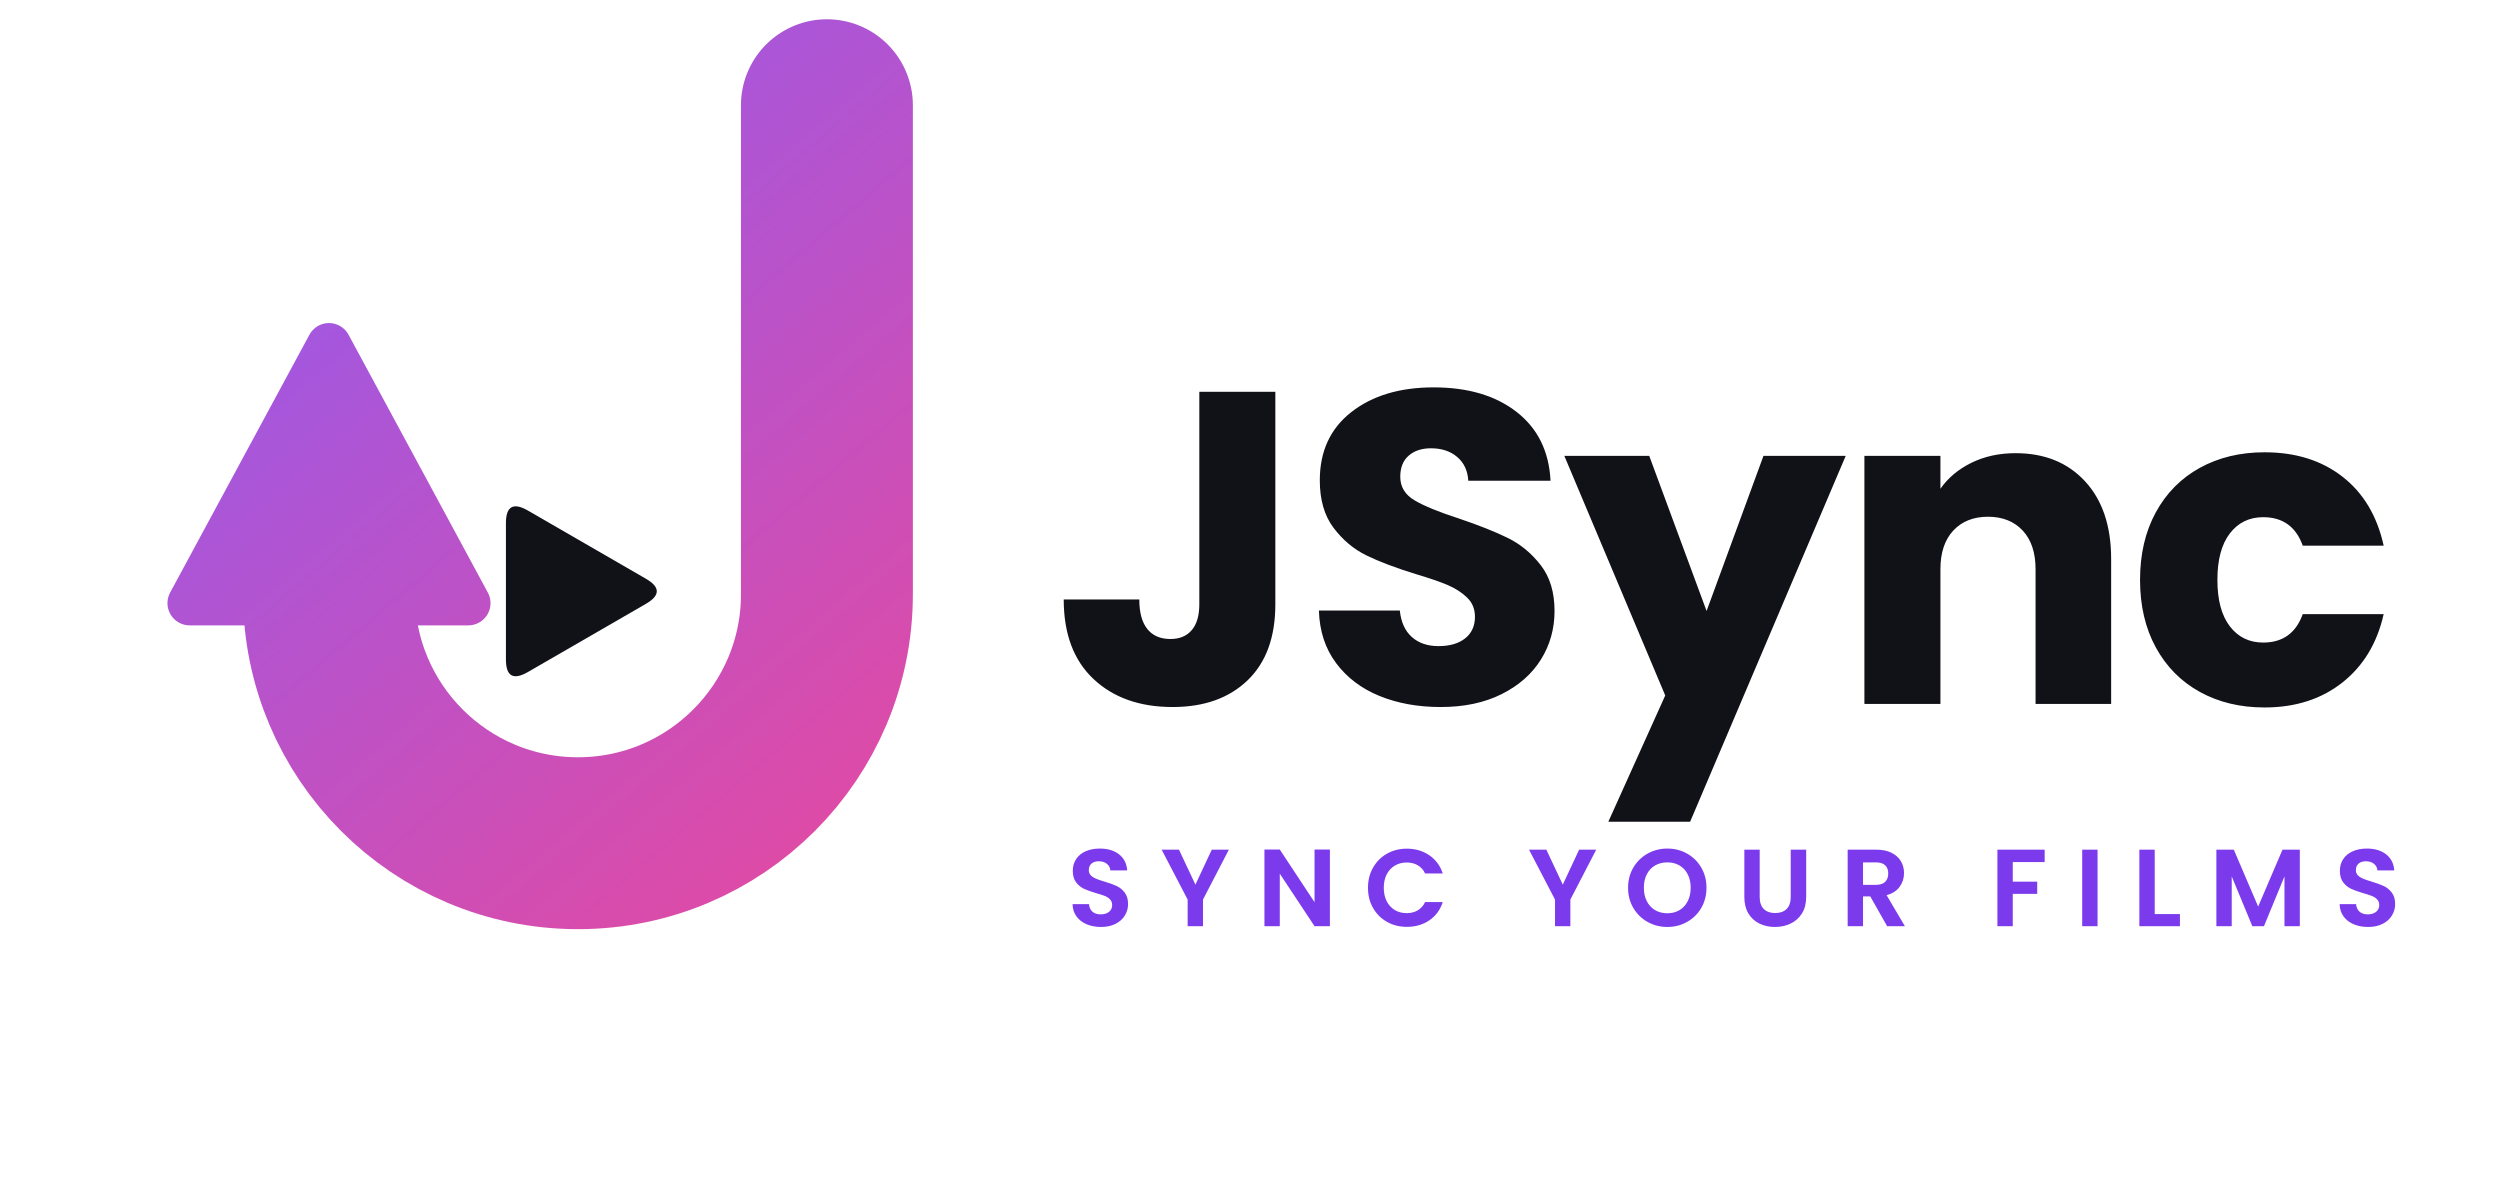
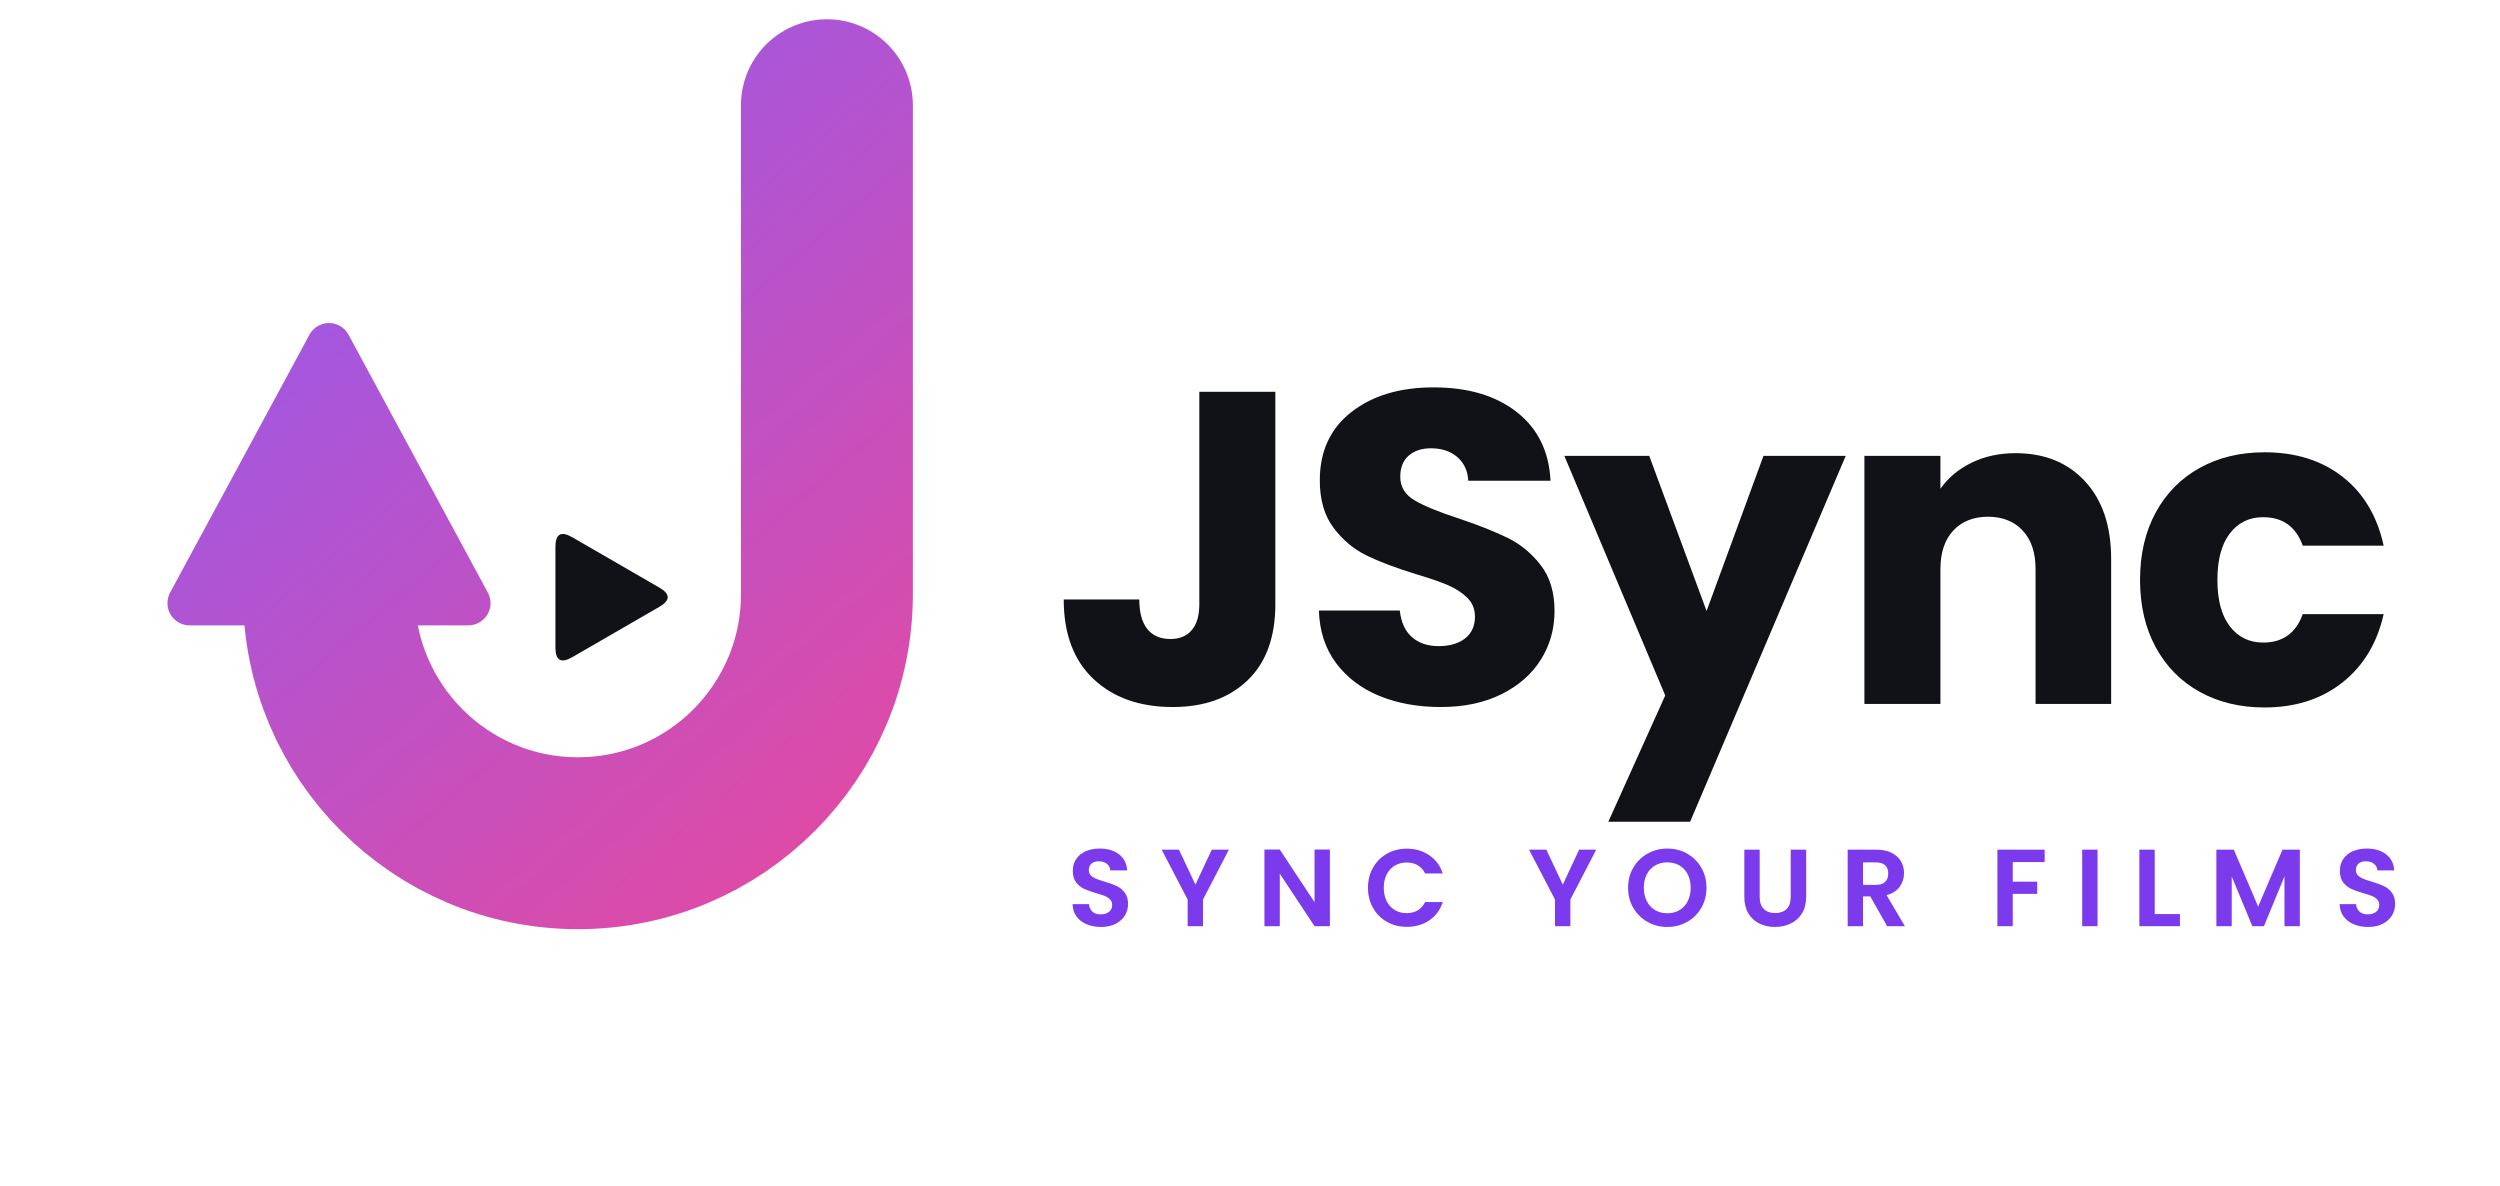
<svg xmlns="http://www.w3.org/2000/svg" width="1687" height="800" viewBox="0 0 1687 800">
  <g transform="translate(-150 -165)">
    <defs>
      <linearGradient id="wlg" gradientUnits="userSpaceOnUse" x1="250" y1="200" x2="780" y2="820">
        <stop offset="0" stop-color="#8B5CF6" />
        <stop offset="1" stop-color="#EC4899" />
      </linearGradient>
    </defs>
    <g transform="translate(512 512) scale(1) translate(-512 -512)">
      <path d="M708,236 L708,566 A168,168 0 0 1 372,566" fill="none" stroke="url(#wlg)" stroke-width="116" stroke-linecap="round" />
      <path d="M278,572 L466,572 L372,398 Z" fill="url(#wlg)" stroke="url(#wlg)" stroke-width="30" stroke-linejoin="round" />
-       <path d="M506.2,509.5 Q491.4,501.0 491.4,518.0 L491.4,610.0 Q491.4,627.0 506.2,618.5 L585.8,572.5 Q600.6,564.0 585.8,555.5 Z" fill="#111118" />
+       <path d="M536.1,527.5 Q524.8,521.0 524.8,534.0 L524.8,602.0 Q524.8,615.0 536.1,608.5 L594.9,574.5 Q606.2,568.0 594.9,561.5 Z" fill="#111118" />
    </g>
    <path d="M959.3 429.4L1010.6 429.4L1010.6 572.8Q1010.6 606.1 991.85 624.1Q973.1 642.1 941.3 642.1L941.3 642.1Q908 642.1 887.9 623.2Q867.8 604.3 867.8 569.5L867.8 569.5L918.8 569.5Q918.8 582.7 924.2 589.45Q929.6 596.2 939.8 596.2L939.8 596.2Q949.1 596.2 954.2 590.2Q959.3 584.2 959.3 572.8L959.3 572.8L959.3 429.4M1122.2 642.1Q1099.1 642.1 1080.8 634.6Q1062.5 627.1 1051.55 612.4Q1040.6 597.7 1040 577L1040 577L1094.6 577Q1095.8 588.7 1102.7 594.85Q1109.6 601 1120.7 601L1120.7 601Q1132.1 601 1138.7 595.75Q1145.3 590.5 1145.3 581.2L1145.3 581.2Q1145.3 573.4 1140.05 568.3Q1134.8 563.2 1127.15 559.9Q1119.5 556.6 1105.4 552.4L1105.4 552.4Q1085 546.1 1072.1 539.8Q1059.2 533.5 1049.9 521.2Q1040.6 508.9 1040.6 489.1L1040.6 489.1Q1040.6 459.7 1061.9 443.05Q1083.2 426.4 1117.4 426.4L1117.4 426.4Q1152.2 426.4 1173.5 443.05Q1194.8 459.7 1196.3 489.4L1196.3 489.4L1140.8 489.4Q1140.2 479.2 1133.3 473.35Q1126.4 467.5 1115.6 467.5L1115.6 467.5Q1106.3 467.5 1100.6 472.45Q1094.9 477.4 1094.9 486.7L1094.9 486.7Q1094.9 496.9 1104.5 502.6Q1114.1 508.3 1134.5 514.9L1134.5 514.9Q1154.9 521.8 1167.65 528.1Q1180.4 534.4 1189.7 546.4Q1199 558.4 1199 577.3L1199 577.3Q1199 595.3 1189.85 610Q1180.7 624.7 1163.3 633.4Q1145.9 642.1 1122.2 642.1L1122.2 642.1M1340 472.6L1395.5 472.6L1290.5 719.5L1235.3 719.5L1273.7 634.3L1205.6 472.6L1262.9 472.6L1301.6 577.3L1340 472.6M1510.1 470.8Q1539.5 470.8 1557.05 489.85Q1574.6 508.9 1574.6 542.2L1574.6 542.2L1574.6 640L1523.6 640L1523.6 549.1Q1523.6 532.3 1514.9 523Q1506.2 513.7 1491.5 513.7L1491.5 513.7Q1476.8 513.7 1468.1 523Q1459.4 532.3 1459.4 549.1L1459.4 549.1L1459.4 640L1408.1 640L1408.1 472.6L1459.4 472.6L1459.4 494.8Q1467.2 483.7 1480.4 477.25Q1493.6 470.8 1510.1 470.8L1510.1 470.8M1594.1 556.3Q1594.1 530.2 1604.75 510.7Q1615.4 491.2 1634.45 480.7Q1653.5 470.2 1678.1 470.2L1678.1 470.2Q1709.6 470.2 1730.75 486.7Q1751.9 503.2 1758.5 533.2L1758.5 533.2L1703.9 533.2Q1697 514 1677.2 514L1677.2 514Q1663.1 514 1654.7 524.95Q1646.3 535.9 1646.3 556.3L1646.3 556.3Q1646.3 576.7 1654.7 587.65Q1663.1 598.6 1677.2 598.6L1677.2 598.6Q1697 598.6 1703.9 579.4L1703.9 579.4L1758.5 579.4Q1751.9 608.8 1730.6 625.6Q1709.3 642.4 1678.1 642.4L1678.1 642.4Q1653.5 642.4 1634.45 631.9Q1615.4 621.4 1604.75 601.9Q1594.1 582.4 1594.1 556.3L1594.1 556.3" fill="#111118" />
    <path d="M892.94 790.52Q887.54 790.52 883.21 788.67Q878.88 786.82 876.36 783.34Q873.85 779.86 873.77 775.13L873.77 775.13L884.87 775.13Q885.1 778.31 887.13 780.16Q889.17 782.01 892.72 782.01L892.72 782.01Q896.34 782.01 898.42 780.27Q900.49 778.53 900.49 775.72L900.49 775.72Q900.49 773.42 899.08 771.94Q897.68 770.46 895.57 769.61Q893.46 768.76 889.76 767.73L889.76 767.73Q884.73 766.25 881.58 764.8Q878.44 763.36 876.18 760.44Q873.92 757.51 873.92 752.63L873.92 752.63Q873.92 748.04 876.22 744.64Q878.51 741.23 882.65 739.42Q886.8 737.61 892.13 737.61L892.13 737.61Q900.12 737.61 905.11 741.49Q910.11 745.38 910.63 752.33L910.63 752.33L899.23 752.33Q899.08 749.67 896.97 747.93Q894.86 746.19 891.39 746.19L891.39 746.19Q888.35 746.19 886.54 747.75Q884.73 749.3 884.73 752.26L884.73 752.26Q884.73 754.33 886.1 755.7Q887.46 757.07 889.5 757.92Q891.53 758.77 895.23 759.88L895.23 759.88Q900.27 761.36 903.45 762.84Q906.63 764.32 908.92 767.28Q911.22 770.24 911.22 775.05L911.22 775.05Q911.22 779.2 909.07 782.75Q906.93 786.3 902.78 788.41Q898.64 790.52 892.94 790.52L892.94 790.52M967.7 738.35L979.24 738.35L961.78 772.02L961.78 790L951.42 790L951.42 772.02L933.88 738.35L945.57 738.35L956.67 761.95L967.7 738.35M1047.41 738.27L1047.41 790L1037.05 790L1013.6 754.55L1013.6 790L1003.24 790L1003.24 738.27L1013.6 738.27L1037.05 773.79L1037.05 738.27L1047.41 738.27M1073.11 764.1Q1073.11 756.48 1076.55 750.45Q1079.99 744.42 1085.95 741.05Q1091.91 737.68 1099.31 737.68L1099.31 737.68Q1107.96 737.68 1114.48 742.12Q1120.99 746.56 1123.58 754.41L1123.58 754.41L1111.66 754.41Q1109.89 750.71 1106.67 748.86Q1103.45 747.01 1099.23 747.01L1099.23 747.01Q1094.72 747.01 1091.2 749.12Q1087.69 751.22 1085.73 755.07Q1083.77 758.92 1083.77 764.1L1083.77 764.1Q1083.77 769.21 1085.73 773.09Q1087.69 776.98 1091.2 779.09Q1094.72 781.19 1099.23 781.19L1099.23 781.19Q1103.45 781.19 1106.67 779.31Q1109.89 777.42 1111.66 773.72L1111.66 773.72L1123.58 773.72Q1120.99 781.64 1114.51 786.04Q1108.04 790.44 1099.31 790.44L1099.31 790.44Q1091.91 790.44 1085.95 787.08Q1079.99 783.71 1076.55 777.72Q1073.11 771.72 1073.11 764.1L1073.11 764.1M1215.6 738.35L1227.14 738.35L1209.68 772.02L1209.68 790L1199.32 790L1199.32 772.02L1181.78 738.35L1193.47 738.35L1204.57 761.95L1215.6 738.35M1275.11 790.52Q1267.86 790.52 1261.79 787.11Q1255.72 783.71 1252.17 777.68Q1248.62 771.65 1248.62 764.03L1248.62 764.03Q1248.62 756.48 1252.17 750.45Q1255.72 744.42 1261.79 741.01Q1267.86 737.61 1275.11 737.61L1275.11 737.61Q1282.44 737.61 1288.47 741.01Q1294.5 744.42 1298.01 750.45Q1301.53 756.48 1301.53 764.03L1301.53 764.03Q1301.53 771.65 1298.01 777.68Q1294.5 783.71 1288.43 787.11Q1282.36 790.52 1275.11 790.52L1275.11 790.52M1275.11 781.27Q1279.77 781.27 1283.32 779.16Q1286.88 777.05 1288.87 773.13Q1290.87 769.21 1290.87 764.03L1290.87 764.03Q1290.87 758.85 1288.87 754.96Q1286.88 751.08 1283.32 749Q1279.77 746.93 1275.11 746.93L1275.11 746.93Q1270.45 746.93 1266.86 749Q1263.27 751.08 1261.27 754.96Q1259.27 758.85 1259.27 764.03L1259.27 764.03Q1259.27 769.21 1261.27 773.13Q1263.27 777.05 1266.86 779.16Q1270.45 781.27 1275.11 781.27L1275.11 781.27M1327.08 738.35L1337.44 738.35L1337.44 770.32Q1337.44 775.57 1340.17 778.35Q1342.91 781.12 1347.87 781.12L1347.87 781.12Q1352.9 781.12 1355.64 778.35Q1358.38 775.57 1358.38 770.32L1358.38 770.32L1358.38 738.35L1368.81 738.35L1368.81 770.24Q1368.81 776.83 1365.96 781.38Q1363.11 785.93 1358.34 788.22Q1353.57 790.52 1347.72 790.52L1347.72 790.52Q1341.95 790.52 1337.25 788.22Q1332.55 785.93 1329.81 781.38Q1327.08 776.83 1327.08 770.24L1327.08 770.24L1327.08 738.35M1435.43 790L1423.44 790L1412.05 769.87L1407.16 769.87L1407.16 790L1396.8 790L1396.8 738.35L1416.19 738.35Q1422.18 738.35 1426.4 740.46Q1430.62 742.57 1432.73 746.16Q1434.84 749.74 1434.84 754.18L1434.84 754.18Q1434.84 759.29 1431.88 763.4Q1428.92 767.5 1423.07 769.06L1423.07 769.06L1435.43 790M1407.16 746.93L1407.16 762.1L1415.82 762.1Q1420.04 762.1 1422.11 760.07Q1424.18 758.03 1424.18 754.41L1424.18 754.41Q1424.18 750.85 1422.11 748.89Q1420.04 746.93 1415.82 746.93L1415.82 746.93L1407.16 746.93M1497.85 738.35L1529.74 738.35L1529.74 746.71L1508.21 746.71L1508.21 759.96L1524.71 759.96L1524.71 768.17L1508.21 768.17L1508.21 790L1497.85 790L1497.85 738.35M1555.07 738.35L1565.43 738.35L1565.43 790L1555.07 790L1555.07 738.35M1604 738.35L1604 781.79L1621.02 781.79L1621.02 790L1593.64 790L1593.64 738.35L1604 738.35M1690.23 738.35L1701.92 738.35L1701.92 790L1691.56 790L1691.56 756.4L1677.72 790L1669.88 790L1655.97 756.4L1655.97 790L1645.61 790L1645.61 738.35L1657.37 738.35L1673.8 776.75L1690.23 738.35M1747.97 790.52Q1742.56 790.52 1738.24 788.67Q1733.91 786.82 1731.39 783.34Q1728.87 779.86 1728.8 775.13L1728.8 775.13L1739.9 775.13Q1740.12 778.31 1742.16 780.16Q1744.19 782.01 1747.74 782.01L1747.74 782.01Q1751.37 782.01 1753.44 780.27Q1755.51 778.53 1755.51 775.72L1755.51 775.72Q1755.51 773.42 1754.11 771.94Q1752.7 770.46 1750.59 769.61Q1748.48 768.76 1744.78 767.73L1744.78 767.73Q1739.75 766.25 1736.61 764.8Q1733.46 763.36 1731.21 760.44Q1728.95 757.51 1728.95 752.63L1728.95 752.63Q1728.95 748.04 1731.24 744.64Q1733.54 741.23 1737.68 739.42Q1741.82 737.61 1747.15 737.61L1747.15 737.61Q1755.14 737.61 1760.14 741.49Q1765.13 745.38 1765.65 752.33L1765.65 752.33L1754.26 752.33Q1754.11 749.67 1752 747.93Q1749.89 746.19 1746.41 746.19L1746.41 746.19Q1743.38 746.19 1741.57 747.75Q1739.75 749.3 1739.75 752.26L1739.75 752.26Q1739.75 754.33 1741.12 755.7Q1742.49 757.07 1744.53 757.92Q1746.56 758.77 1750.26 759.88L1750.26 759.88Q1755.29 761.36 1758.47 762.84Q1761.66 764.32 1763.95 767.28Q1766.24 770.24 1766.24 775.05L1766.24 775.05Q1766.24 779.2 1764.1 782.75Q1761.95 786.3 1757.81 788.41Q1753.66 790.52 1747.97 790.52L1747.97 790.52" fill="#7C3AED" />
  </g>
</svg>
